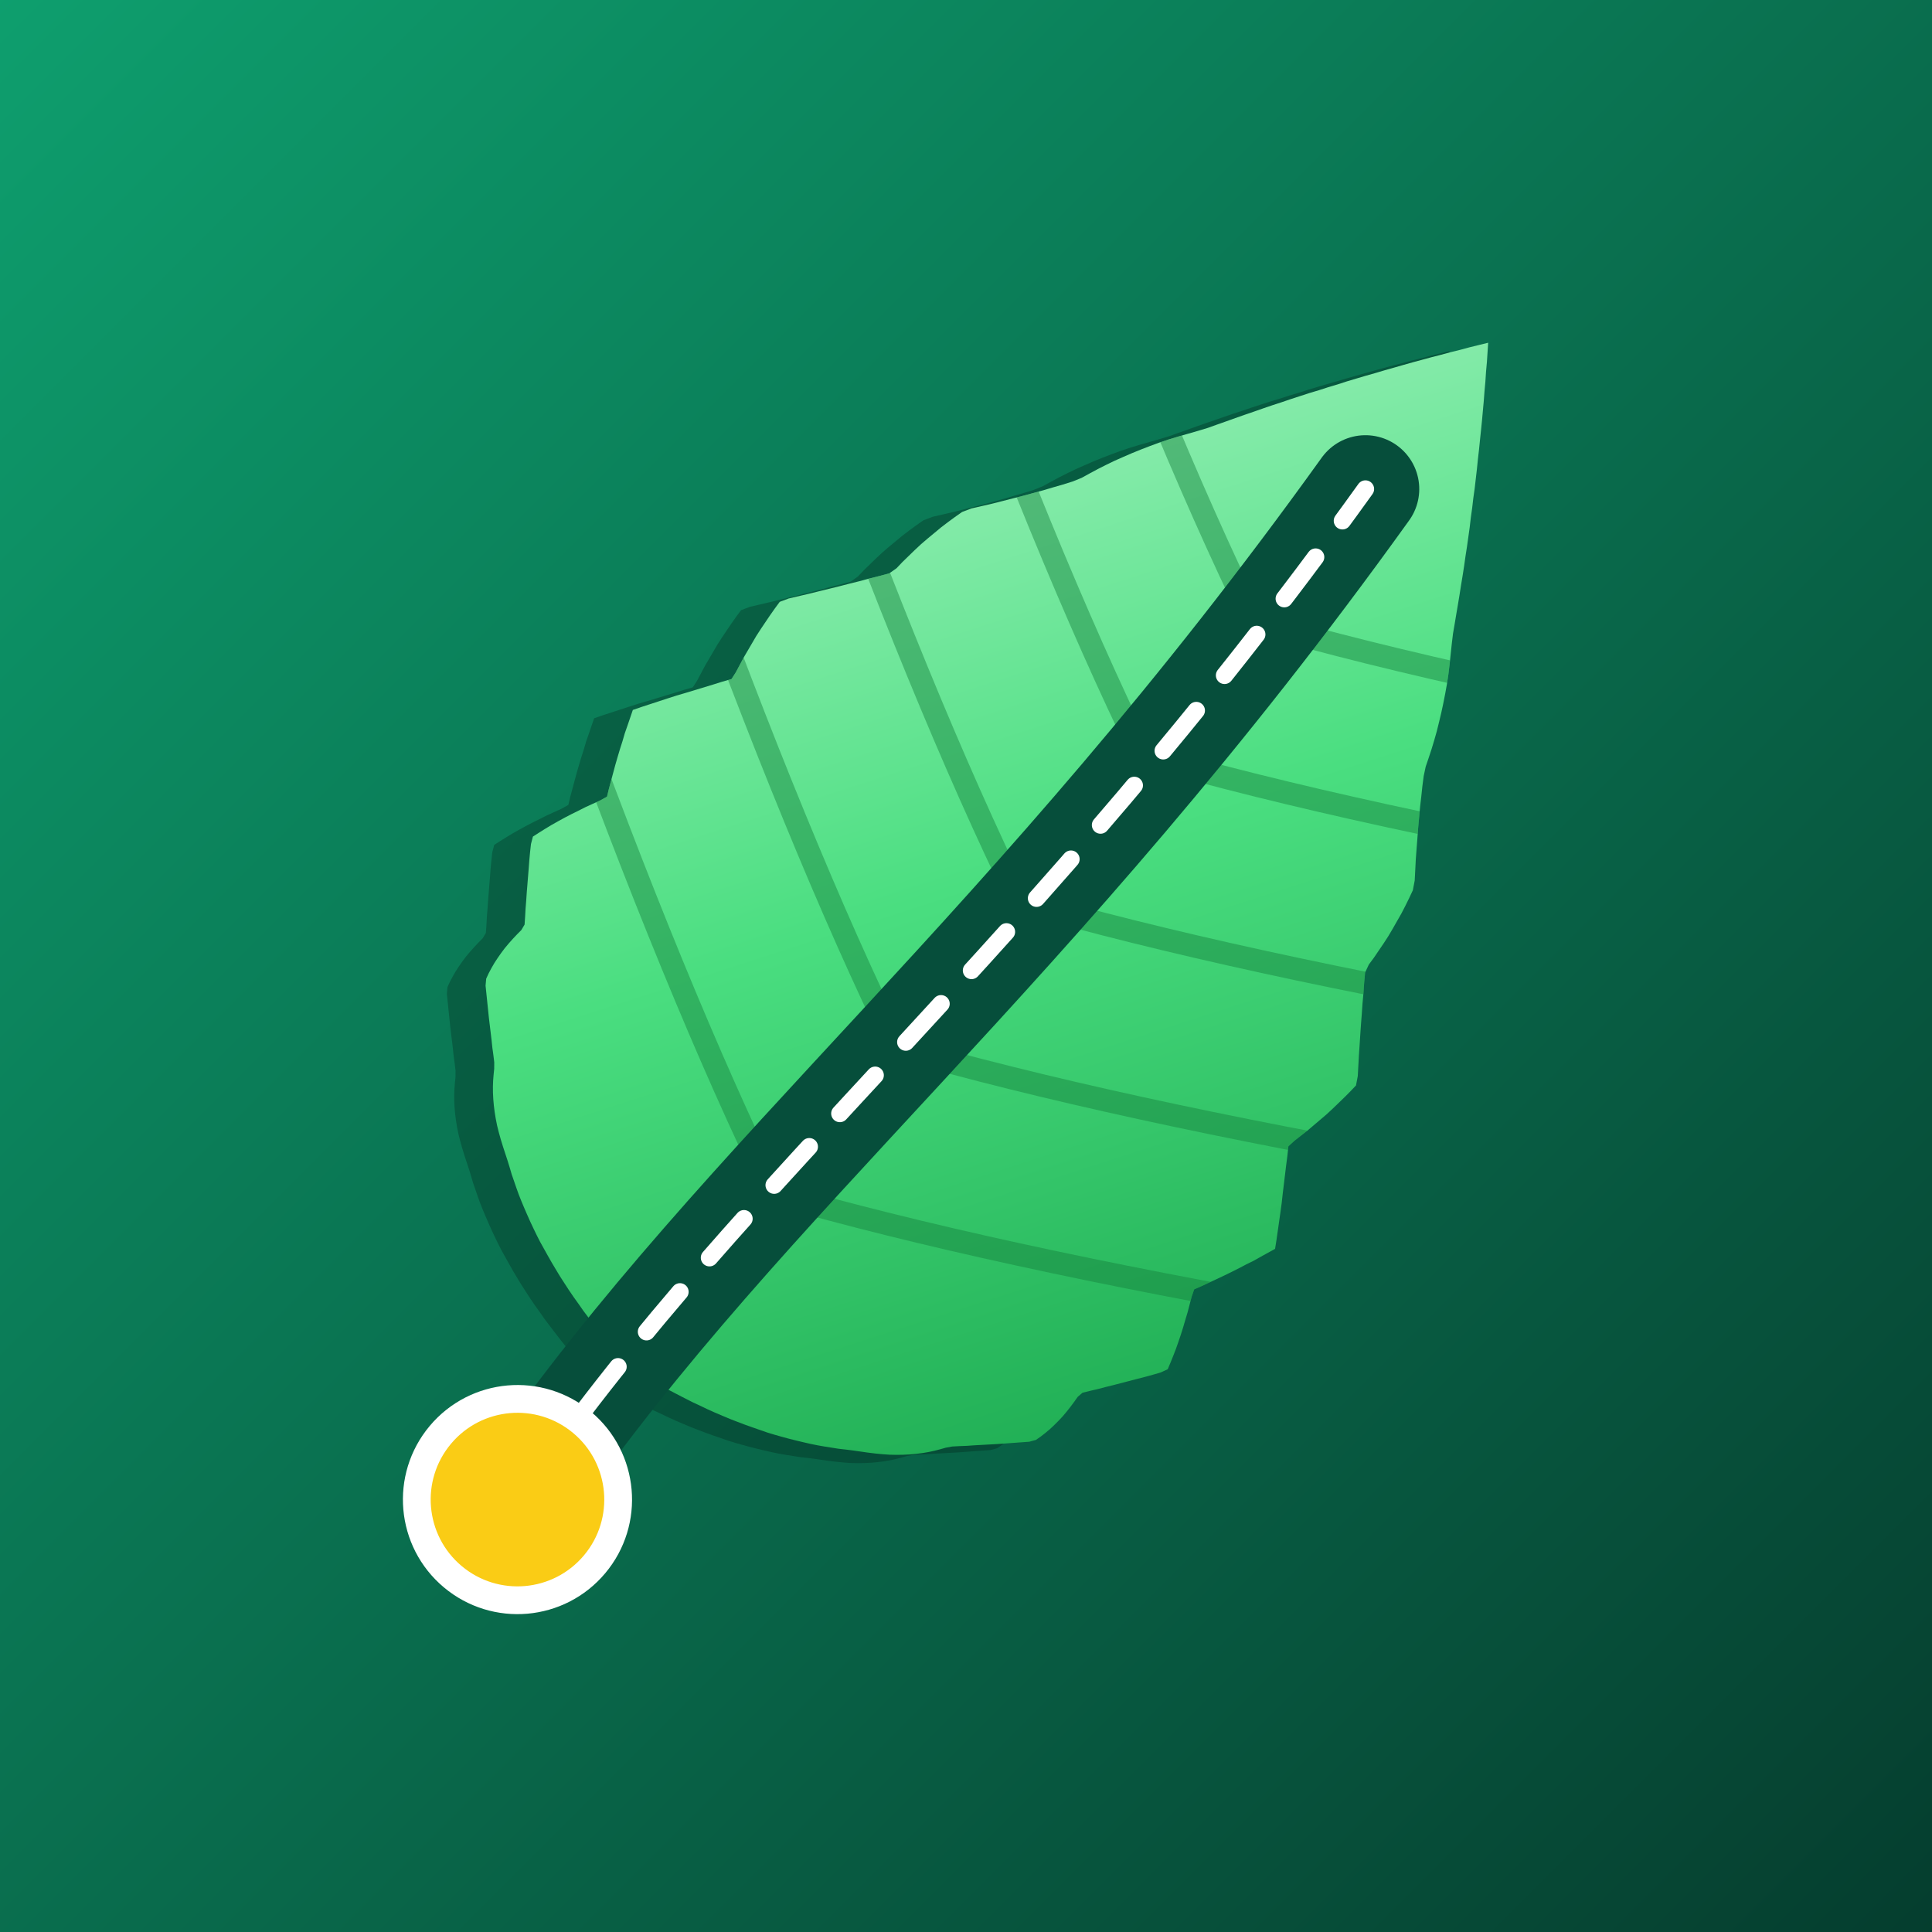
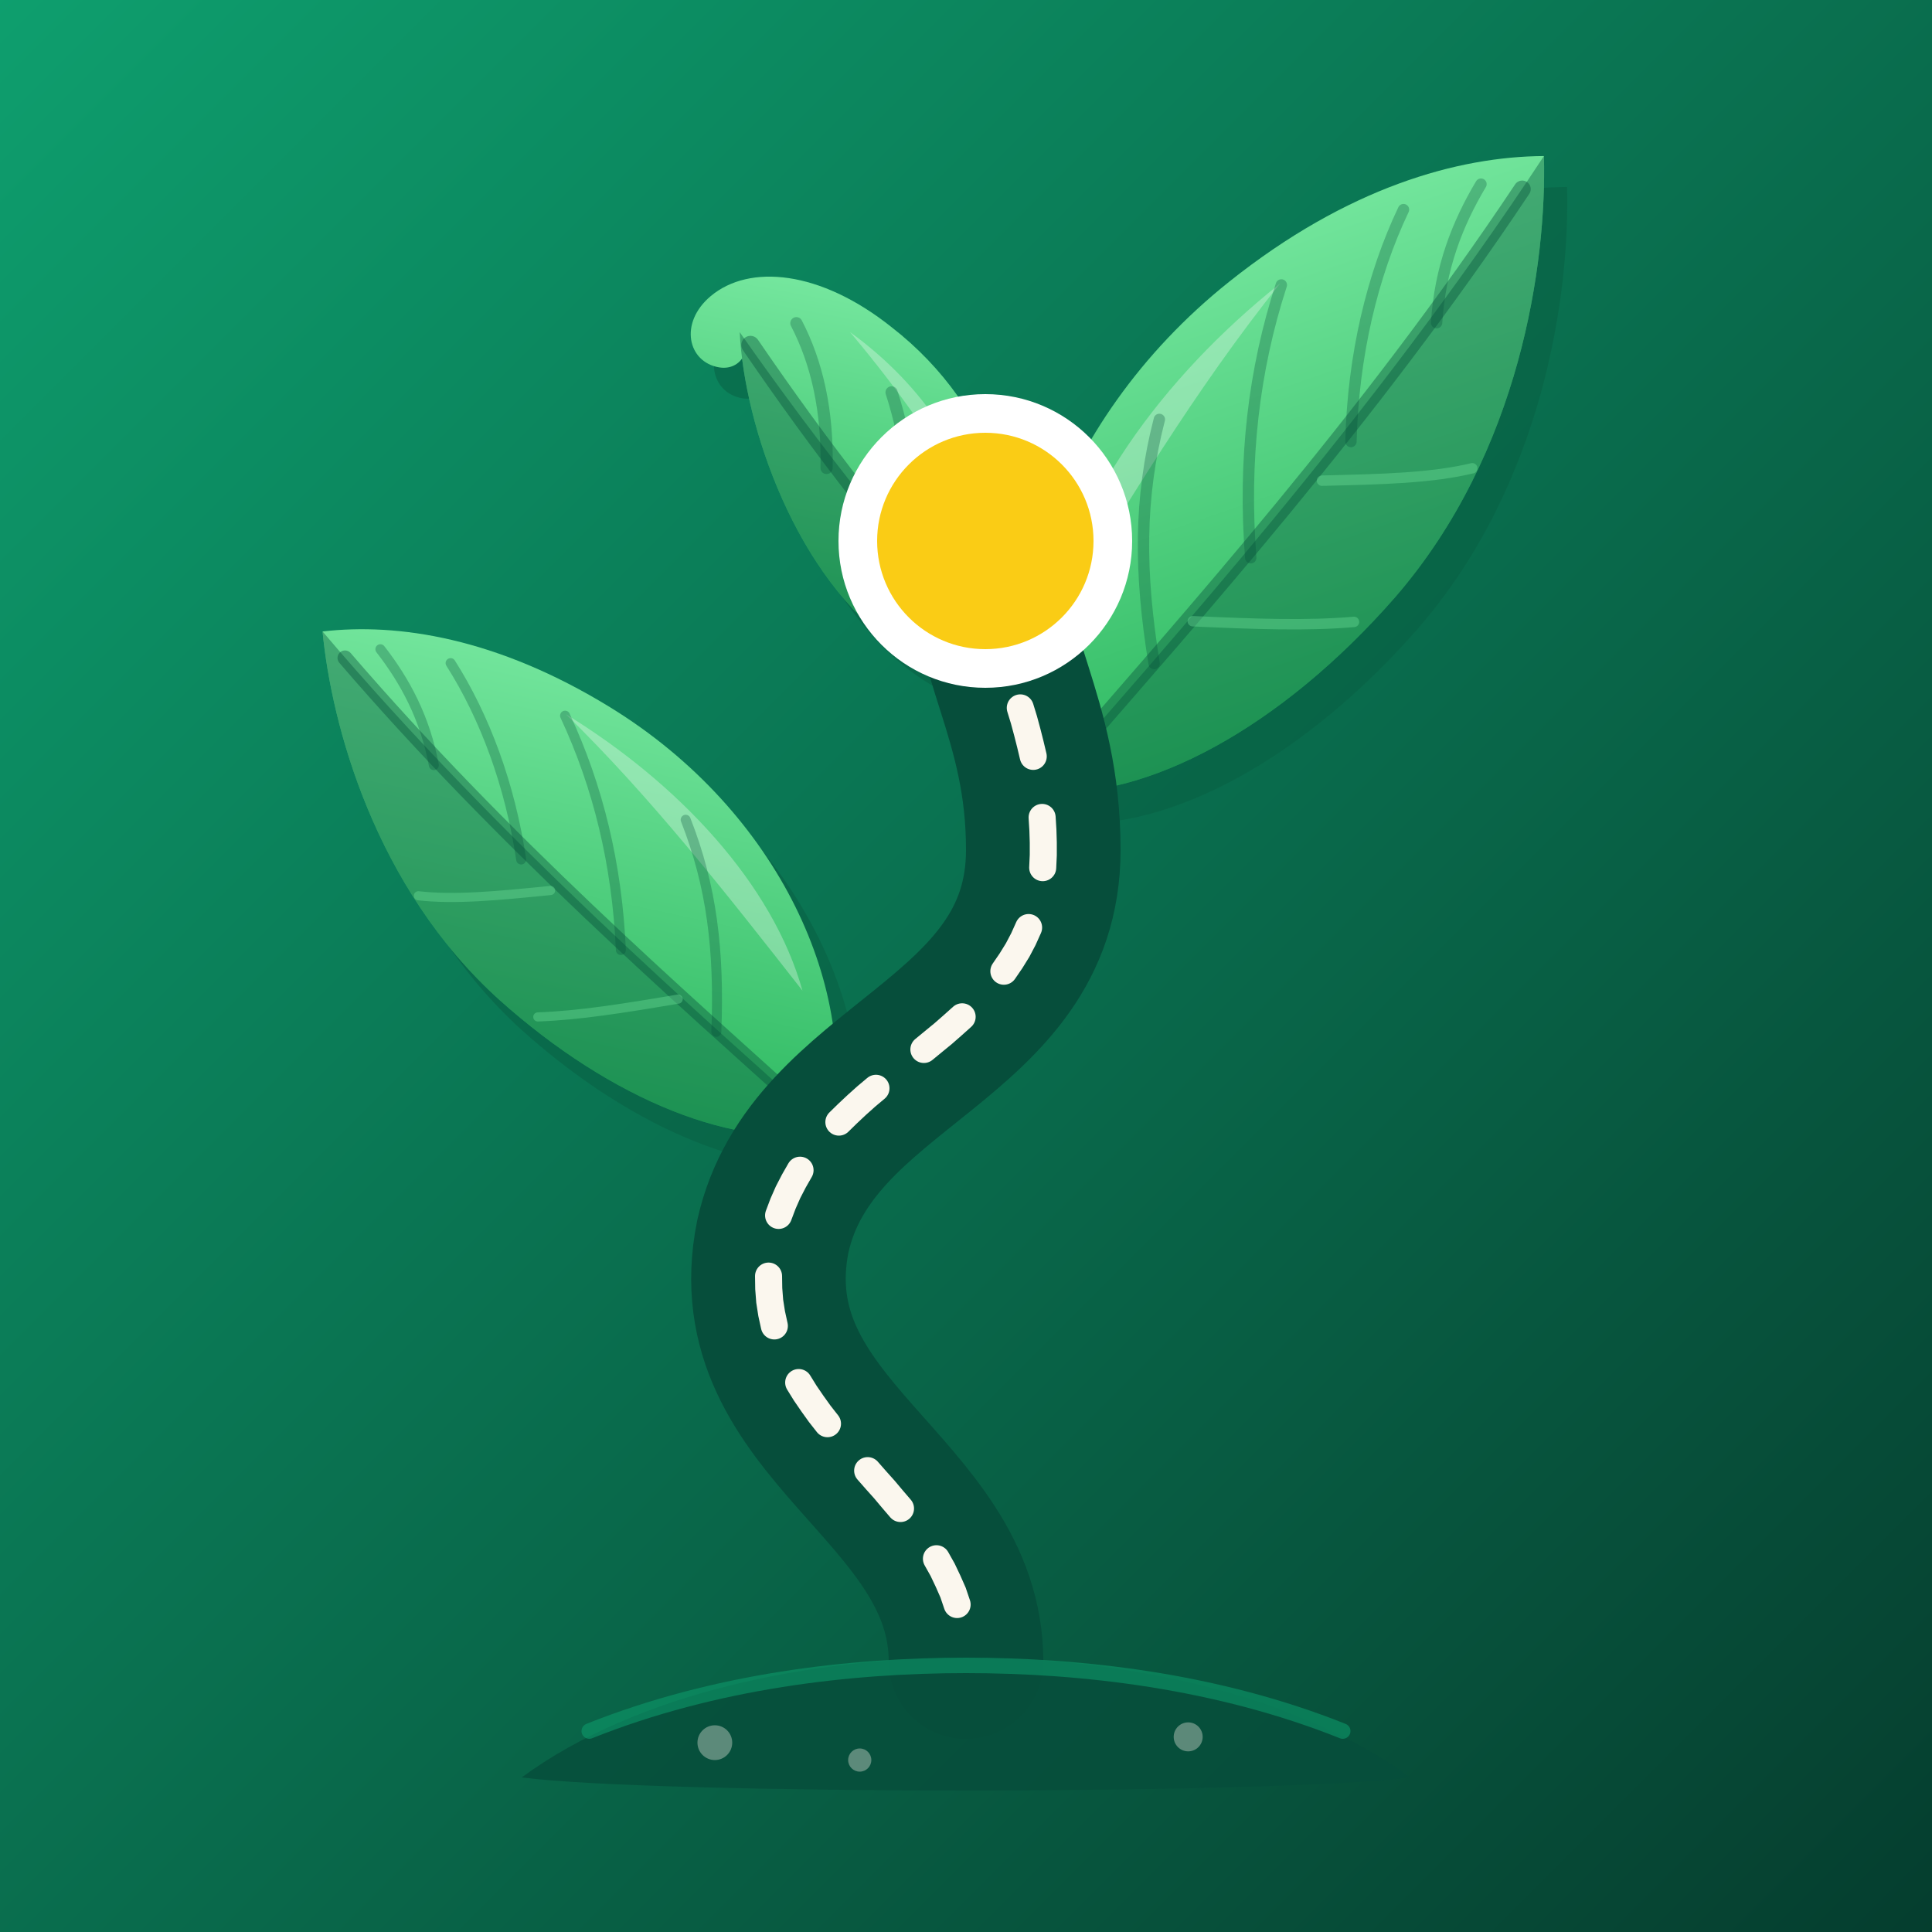
- <svg xmlns="http://www.w3.org/2000/svg" viewBox="0 0 1024 1024">
+ <svg xmlns="http://www.w3.org/2000/svg" viewBox="0 0 100 100">
  <defs>
    <linearGradient id="bg" x1="0" y1="0" x2="1" y2="1">
      <stop offset="0" stop-color="#0E9F6E" />
      <stop offset="1" stop-color="#053D2E" />
    </linearGradient>
-     <linearGradient id="leaf" x1="0" y1="0" x2="1" y2="1">
-       <stop offset="0" stop-color="#BBF7D0" />
-       <stop offset="0.5" stop-color="#4ADE80" />
-       <stop offset="1" stop-color="#16A34A" />
+     <linearGradient id="leaf" x1="0" y1="1" x2="0.85" y2="0">
+       <stop offset="0" stop-color="#24B359" />
+       <stop offset="1" stop-color="#77E8A0" />
    </linearGradient>
-     <clipPath id="leafclip">
-       <path d="M0.0,330.0 L5.4,329.2 L10.7,328.4 L15.9,327.5 L21.0,326.6 L26.1,325.6 L31.1,324.5 L36.0,323.4 L40.8,322.3 L45.6,321.0 L50.3,319.8 L54.9,318.5 L59.5,317.1 L64.0,315.7 L68.4,314.2 L72.7,312.7 L77.0,311.1 L81.2,309.5 L85.4,307.9 L89.4,306.2 L93.4,304.4 L97.3,302.6 L101.2,300.7 L105.0,298.8 L108.7,296.9 L112.4,294.9 L116.0,292.8 L119.5,290.7 L123.0,288.6 L126.3,286.4 L129.7,284.2 L133.4,281.9 L137.1,279.6 L140.8,277.2 L144.3,274.8 L147.6,272.4 L150.7,269.9 L153.6,267.4 L156.4,264.8 L159.0,262.2 L161.5,259.5 L163.8,256.8 L165.9,254.1 L167.9,251.3 L169.8,248.5 L172.2,245.6 L175.3,242.7 L178.5,239.8 L181.6,236.8 L184.8,233.8 L188.0,230.8 L191.3,227.7 L194.5,224.6 L197.8,221.4 L201.1,218.2 L204.4,215.0 L206.7,211.7 L207.6,208.4 L208.3,205.1 L208.9,201.7 L209.3,198.3 L209.6,194.9 L209.8,191.4 L209.8,187.9 L209.7,184.4 L209.5,180.8 L209.2,177.2 L209.8,173.6 L212.5,169.9 L215.2,166.3 L217.9,162.5 L220.6,158.8 L223.3,155.0 L226.0,151.2 L228.7,147.4 L231.5,143.5 L234.2,139.6 L236.8,135.7 L238.7,131.7 L237.5,127.8 L236.2,123.8 L234.8,119.7 L233.3,115.7 L231.7,111.6 L230.0,107.5 L228.2,103.4 L226.4,99.2 L224.4,95.0 L222.4,90.8 L220.8,86.6 L222.9,82.4 L224.9,78.1 L226.9,73.8 L228.9,69.5 L230.8,65.2 L232.7,60.8 L234.5,56.4 L236.4,52.1 L238.1,47.6 L239.8,43.2 L241.5,38.8 L238.8,34.3 L236.0,29.8 L233.2,25.3 L230.4,20.8 L227.5,16.2 L224.5,11.7 L221.5,7.1 L218.5,2.5 L215.5,-2.1 L212.5,-6.8 L209.4,-11.4 L210.0,-16.0 L211.0,-20.7 L212.0,-25.4 L212.8,-30.1 L213.6,-34.8 L214.4,-39.5 L215.0,-44.3 L215.5,-49.0 L216.0,-53.8 L216.4,-58.5 L216.7,-63.3 L214.0,-68.1 L210.4,-72.9 L206.8,-77.7 L203.3,-82.5 L199.7,-87.4 L196.2,-92.2 L192.7,-97.1 L189.2,-101.9 L185.8,-106.8 L182.3,-111.6 L178.9,-116.5 L177.6,-121.4 L177.3,-126.3 L176.8,-131.2 L176.3,-136.1 L175.7,-141.0 L174.9,-145.9 L174.0,-150.8 L173.1,-155.8 L172.0,-160.7 L170.8,-165.6 L169.5,-170.5 L166.7,-175.5 L163.0,-180.4 L159.3,-185.3 L155.7,-190.3 L152.2,-195.2 L148.6,-200.2 L145.2,-205.1 L141.8,-210.0 L138.5,-215.0 L135.2,-219.9 L132.0,-224.9 L129.4,-229.8 L127.5,-234.7 L125.5,-239.7 L123.4,-244.6 L121.2,-249.5 L118.8,-254.4 L116.3,-259.4 L113.7,-264.3 L111.0,-269.2 L108.2,-274.1 L105.2,-279.0 L102.0,-283.9 L98.7,-288.8 L95.4,-293.7 L92.2,-298.6 L89.4,-303.4 L86.5,-308.3 L83.7,-313.1 L80.8,-318.0 L77.9,-322.8 L75.0,-327.7 L72.1,-332.5 L69.1,-337.3 L66.2,-342.1 L63.2,-346.9 L60.2,-351.7 L57.1,-356.4 L54.1,-361.2 L51.0,-365.9 L48.0,-370.7 L44.9,-375.4 L41.8,-380.1 L38.6,-384.8 L35.5,-389.5 L32.3,-394.2 L29.2,-398.8 L26.0,-403.5 L22.8,-408.1 L19.6,-412.7 L16.3,-417.3 L13.1,-421.9 L9.8,-426.4 L6.6,-431.0 L3.3,-435.5 L0.0,-440.0 L0.0,-440.0 L-3.3,-435.5 L-6.6,-431.0 L-9.8,-426.4 L-13.1,-421.9 L-16.3,-417.3 L-19.6,-412.7 L-22.8,-408.1 L-26.0,-403.5 L-29.2,-398.8 L-32.3,-394.2 L-35.5,-389.5 L-38.6,-384.8 L-41.8,-380.1 L-44.9,-375.4 L-48.0,-370.7 L-51.0,-365.9 L-54.1,-361.2 L-57.1,-356.4 L-60.2,-351.7 L-63.2,-346.9 L-66.2,-342.1 L-69.1,-337.3 L-72.1,-332.5 L-75.0,-327.7 L-77.9,-322.8 L-80.8,-318.0 L-83.7,-313.1 L-86.5,-308.3 L-89.4,-303.4 L-92.2,-298.6 L-95.4,-293.7 L-98.7,-288.8 L-102.0,-283.9 L-105.2,-279.0 L-108.2,-274.1 L-111.0,-269.2 L-113.7,-264.3 L-116.3,-259.4 L-118.8,-254.4 L-121.2,-249.5 L-123.4,-244.6 L-125.5,-239.7 L-127.5,-234.7 L-129.4,-229.8 L-132.0,-224.9 L-135.2,-219.9 L-138.5,-215.0 L-141.8,-210.0 L-145.2,-205.1 L-148.6,-200.2 L-152.2,-195.2 L-155.7,-190.3 L-159.3,-185.3 L-163.0,-180.4 L-166.7,-175.5 L-169.5,-170.5 L-170.8,-165.6 L-172.0,-160.7 L-173.1,-155.8 L-174.0,-150.8 L-174.9,-145.9 L-175.7,-141.0 L-176.3,-136.1 L-176.8,-131.2 L-177.3,-126.3 L-177.6,-121.4 L-178.9,-116.5 L-182.3,-111.6 L-185.8,-106.8 L-189.2,-101.9 L-192.7,-97.1 L-196.2,-92.2 L-199.7,-87.4 L-203.3,-82.5 L-206.8,-77.7 L-210.4,-72.9 L-214.0,-68.1 L-216.7,-63.3 L-216.4,-58.5 L-216.0,-53.8 L-215.5,-49.0 L-215.0,-44.3 L-214.4,-39.5 L-213.6,-34.8 L-212.8,-30.1 L-212.0,-25.4 L-211.0,-20.7 L-210.0,-16.0 L-209.4,-11.4 L-212.5,-6.8 L-215.5,-2.1 L-218.5,2.5 L-221.5,7.1 L-224.5,11.7 L-227.5,16.2 L-230.4,20.8 L-233.2,25.3 L-236.0,29.8 L-238.8,34.3 L-241.5,38.8 L-239.8,43.2 L-238.1,47.6 L-236.4,52.1 L-234.5,56.4 L-232.7,60.8 L-230.8,65.2 L-228.9,69.5 L-226.9,73.8 L-224.9,78.1 L-222.9,82.4 L-220.8,86.6 L-222.4,90.8 L-224.4,95.0 L-226.4,99.2 L-228.2,103.4 L-230.0,107.5 L-231.7,111.6 L-233.3,115.7 L-234.8,119.7 L-236.2,123.8 L-237.5,127.8 L-238.7,131.7 L-236.8,135.7 L-234.2,139.6 L-231.5,143.5 L-228.7,147.4 L-226.0,151.2 L-223.3,155.0 L-220.6,158.8 L-217.9,162.5 L-215.2,166.3 L-212.5,169.9 L-209.8,173.6 L-209.2,177.2 L-209.5,180.8 L-209.7,184.4 L-209.8,187.9 L-209.8,191.4 L-209.6,194.9 L-209.3,198.3 L-208.9,201.7 L-208.3,205.1 L-207.6,208.4 L-206.7,211.7 L-204.4,215.0 L-201.1,218.2 L-197.8,221.4 L-194.5,224.6 L-191.3,227.7 L-188.0,230.8 L-184.8,233.8 L-181.6,236.8 L-178.5,239.8 L-175.3,242.7 L-172.2,245.6 L-169.8,248.5 L-167.9,251.3 L-165.9,254.1 L-163.8,256.8 L-161.5,259.5 L-159.0,262.2 L-156.4,264.8 L-153.6,267.4 L-150.7,269.9 L-147.6,272.4 L-144.3,274.8 L-140.8,277.2 L-137.1,279.6 L-133.4,281.9 L-129.7,284.2 L-126.3,286.4 L-123.0,288.6 L-119.5,290.7 L-116.0,292.8 L-112.4,294.9 L-108.7,296.9 L-105.0,298.8 L-101.2,300.7 L-97.3,302.6 L-93.4,304.4 L-89.4,306.2 L-85.4,307.9 L-81.2,309.5 L-77.0,311.1 L-72.7,312.7 L-68.4,314.2 L-64.0,315.7 L-59.5,317.1 L-54.9,318.5 L-50.3,319.8 L-45.6,321.0 L-40.8,322.3 L-36.0,323.4 L-31.1,324.5 L-26.1,325.6 L-21.0,326.6 L-15.9,327.5 L-10.7,328.4 L-5.4,329.2 L0.0,330.0Z" />
-     </clipPath>
  </defs>
-   <rect width="1024" height="1024" fill="url(#bg)" />
-   <g transform="translate(40.96 40.96) scale(0.92)">
-     <g transform="translate(530 490) rotate(40)">
-       <path d="M0.0,330.0 L5.4,329.2 L10.7,328.4 L15.9,327.5 L21.0,326.6 L26.1,325.6 L31.1,324.5 L36.0,323.4 L40.8,322.3 L45.6,321.0 L50.3,319.8 L54.9,318.5 L59.5,317.1 L64.0,315.7 L68.4,314.2 L72.7,312.7 L77.0,311.1 L81.2,309.5 L85.4,307.9 L89.4,306.2 L93.4,304.4 L97.3,302.6 L101.2,300.7 L105.0,298.8 L108.7,296.9 L112.4,294.9 L116.0,292.8 L119.5,290.7 L123.0,288.6 L126.3,286.4 L129.7,284.2 L133.4,281.9 L137.1,279.6 L140.8,277.2 L144.3,274.8 L147.6,272.4 L150.7,269.9 L153.6,267.4 L156.4,264.8 L159.0,262.2 L161.5,259.5 L163.8,256.8 L165.9,254.1 L167.9,251.3 L169.8,248.5 L172.2,245.6 L175.3,242.7 L178.5,239.8 L181.6,236.8 L184.8,233.8 L188.0,230.8 L191.3,227.7 L194.5,224.6 L197.8,221.4 L201.1,218.2 L204.4,215.0 L206.7,211.7 L207.6,208.4 L208.3,205.1 L208.9,201.7 L209.3,198.3 L209.6,194.9 L209.8,191.4 L209.8,187.9 L209.7,184.4 L209.5,180.8 L209.2,177.2 L209.8,173.6 L212.5,169.9 L215.2,166.3 L217.9,162.5 L220.6,158.8 L223.3,155.0 L226.0,151.2 L228.7,147.4 L231.5,143.5 L234.2,139.6 L236.8,135.7 L238.7,131.7 L237.5,127.8 L236.2,123.8 L234.8,119.7 L233.3,115.7 L231.7,111.6 L230.0,107.5 L228.2,103.4 L226.4,99.2 L224.4,95.0 L222.4,90.8 L220.8,86.6 L222.9,82.4 L224.9,78.1 L226.9,73.8 L228.9,69.5 L230.8,65.2 L232.7,60.8 L234.5,56.4 L236.4,52.1 L238.1,47.6 L239.8,43.2 L241.5,38.8 L238.8,34.3 L236.0,29.8 L233.2,25.3 L230.4,20.8 L227.5,16.2 L224.5,11.7 L221.5,7.1 L218.5,2.5 L215.5,-2.1 L212.5,-6.8 L209.4,-11.4 L210.0,-16.0 L211.0,-20.7 L212.0,-25.4 L212.8,-30.1 L213.6,-34.8 L214.4,-39.5 L215.0,-44.3 L215.5,-49.0 L216.0,-53.8 L216.4,-58.5 L216.7,-63.3 L214.0,-68.1 L210.4,-72.9 L206.8,-77.7 L203.3,-82.5 L199.7,-87.4 L196.2,-92.2 L192.7,-97.1 L189.2,-101.9 L185.8,-106.8 L182.3,-111.6 L178.9,-116.5 L177.6,-121.4 L177.3,-126.3 L176.8,-131.2 L176.3,-136.1 L175.7,-141.0 L174.9,-145.9 L174.0,-150.8 L173.1,-155.8 L172.0,-160.7 L170.8,-165.6 L169.5,-170.5 L166.7,-175.5 L163.0,-180.4 L159.3,-185.3 L155.7,-190.3 L152.2,-195.2 L148.6,-200.2 L145.2,-205.1 L141.8,-210.0 L138.5,-215.0 L135.2,-219.9 L132.0,-224.9 L129.4,-229.8 L127.5,-234.7 L125.5,-239.7 L123.4,-244.6 L121.2,-249.5 L118.8,-254.4 L116.3,-259.4 L113.7,-264.3 L111.0,-269.2 L108.2,-274.1 L105.2,-279.0 L102.0,-283.9 L98.7,-288.8 L95.4,-293.7 L92.2,-298.6 L89.4,-303.4 L86.5,-308.3 L83.7,-313.1 L80.8,-318.0 L77.9,-322.8 L75.0,-327.7 L72.1,-332.5 L69.1,-337.3 L66.2,-342.1 L63.2,-346.9 L60.2,-351.7 L57.1,-356.4 L54.1,-361.2 L51.0,-365.9 L48.0,-370.7 L44.9,-375.4 L41.8,-380.1 L38.6,-384.8 L35.5,-389.5 L32.3,-394.2 L29.2,-398.8 L26.0,-403.5 L22.8,-408.1 L19.6,-412.7 L16.3,-417.3 L13.1,-421.9 L9.8,-426.4 L6.6,-431.0 L3.3,-435.5 L0.0,-440.0 L0.0,-440.0 L-3.3,-435.5 L-6.6,-431.0 L-9.8,-426.4 L-13.1,-421.9 L-16.3,-417.3 L-19.6,-412.7 L-22.8,-408.1 L-26.0,-403.5 L-29.2,-398.8 L-32.3,-394.2 L-35.5,-389.5 L-38.6,-384.8 L-41.8,-380.1 L-44.9,-375.4 L-48.0,-370.7 L-51.0,-365.9 L-54.1,-361.2 L-57.1,-356.4 L-60.2,-351.7 L-63.2,-346.9 L-66.2,-342.1 L-69.1,-337.3 L-72.1,-332.5 L-75.0,-327.7 L-77.9,-322.8 L-80.8,-318.0 L-83.7,-313.1 L-86.5,-308.3 L-89.4,-303.4 L-92.2,-298.6 L-95.4,-293.7 L-98.7,-288.8 L-102.0,-283.9 L-105.2,-279.0 L-108.2,-274.1 L-111.0,-269.2 L-113.7,-264.3 L-116.3,-259.4 L-118.8,-254.4 L-121.2,-249.5 L-123.4,-244.6 L-125.5,-239.7 L-127.5,-234.7 L-129.4,-229.8 L-132.0,-224.9 L-135.2,-219.9 L-138.5,-215.0 L-141.8,-210.0 L-145.2,-205.1 L-148.6,-200.2 L-152.2,-195.2 L-155.7,-190.3 L-159.3,-185.3 L-163.0,-180.4 L-166.7,-175.5 L-169.5,-170.5 L-170.8,-165.6 L-172.0,-160.7 L-173.1,-155.8 L-174.0,-150.8 L-174.9,-145.9 L-175.7,-141.0 L-176.3,-136.1 L-176.8,-131.2 L-177.3,-126.3 L-177.6,-121.4 L-178.9,-116.5 L-182.3,-111.6 L-185.8,-106.8 L-189.2,-101.9 L-192.7,-97.1 L-196.2,-92.2 L-199.7,-87.4 L-203.3,-82.5 L-206.8,-77.7 L-210.4,-72.9 L-214.0,-68.1 L-216.7,-63.3 L-216.4,-58.5 L-216.0,-53.8 L-215.5,-49.0 L-215.0,-44.3 L-214.4,-39.5 L-213.6,-34.8 L-212.8,-30.1 L-212.0,-25.4 L-211.0,-20.7 L-210.0,-16.0 L-209.4,-11.4 L-212.5,-6.8 L-215.5,-2.1 L-218.5,2.5 L-221.5,7.1 L-224.5,11.7 L-227.5,16.2 L-230.4,20.8 L-233.2,25.3 L-236.0,29.8 L-238.8,34.3 L-241.5,38.8 L-239.8,43.2 L-238.1,47.6 L-236.4,52.1 L-234.5,56.4 L-232.7,60.8 L-230.8,65.2 L-228.9,69.5 L-226.9,73.8 L-224.9,78.1 L-222.9,82.4 L-220.8,86.6 L-222.4,90.8 L-224.4,95.0 L-226.4,99.2 L-228.2,103.4 L-230.0,107.5 L-231.7,111.6 L-233.3,115.7 L-234.8,119.7 L-236.2,123.8 L-237.5,127.8 L-238.7,131.7 L-236.8,135.7 L-234.2,139.6 L-231.5,143.5 L-228.7,147.4 L-226.0,151.2 L-223.3,155.0 L-220.6,158.8 L-217.9,162.5 L-215.2,166.3 L-212.5,169.9 L-209.8,173.6 L-209.2,177.2 L-209.5,180.8 L-209.7,184.4 L-209.8,187.9 L-209.8,191.4 L-209.6,194.9 L-209.3,198.3 L-208.9,201.7 L-208.3,205.1 L-207.6,208.4 L-206.7,211.7 L-204.4,215.0 L-201.1,218.2 L-197.8,221.4 L-194.5,224.6 L-191.3,227.7 L-188.0,230.8 L-184.8,233.8 L-181.6,236.8 L-178.5,239.8 L-175.3,242.7 L-172.2,245.6 L-169.8,248.5 L-167.9,251.3 L-165.9,254.1 L-163.8,256.8 L-161.5,259.5 L-159.0,262.2 L-156.4,264.8 L-153.6,267.4 L-150.7,269.9 L-147.6,272.4 L-144.3,274.8 L-140.8,277.2 L-137.1,279.6 L-133.4,281.9 L-129.7,284.2 L-126.3,286.4 L-123.0,288.6 L-119.5,290.7 L-116.0,292.8 L-112.4,294.9 L-108.7,296.9 L-105.0,298.8 L-101.2,300.7 L-97.3,302.6 L-93.4,304.4 L-89.4,306.2 L-85.4,307.9 L-81.2,309.5 L-77.0,311.1 L-72.7,312.7 L-68.4,314.2 L-64.0,315.7 L-59.5,317.1 L-54.9,318.5 L-50.3,319.8 L-45.6,321.0 L-40.8,322.3 L-36.0,323.4 L-31.1,324.5 L-26.1,325.6 L-21.0,326.6 L-15.9,327.5 L-10.7,328.4 L-5.4,329.2 L0.0,330.0Z" transform="translate(-14 18)" fill="#011C14" fill-opacity="0.3" />
-       <path d="M0.0,330.0 L5.4,329.2 L10.7,328.4 L15.9,327.5 L21.0,326.6 L26.1,325.6 L31.1,324.5 L36.0,323.4 L40.8,322.3 L45.6,321.0 L50.3,319.8 L54.9,318.5 L59.5,317.1 L64.0,315.7 L68.4,314.2 L72.7,312.7 L77.0,311.1 L81.2,309.5 L85.4,307.9 L89.4,306.2 L93.4,304.4 L97.3,302.6 L101.2,300.7 L105.0,298.8 L108.7,296.9 L112.4,294.9 L116.0,292.8 L119.5,290.7 L123.0,288.6 L126.3,286.4 L129.7,284.2 L133.4,281.9 L137.1,279.6 L140.8,277.2 L144.3,274.8 L147.6,272.4 L150.7,269.9 L153.6,267.4 L156.4,264.8 L159.0,262.2 L161.5,259.5 L163.8,256.8 L165.9,254.1 L167.9,251.3 L169.8,248.5 L172.2,245.6 L175.3,242.7 L178.5,239.8 L181.6,236.8 L184.8,233.8 L188.0,230.8 L191.3,227.7 L194.5,224.6 L197.8,221.4 L201.1,218.2 L204.4,215.0 L206.7,211.7 L207.6,208.4 L208.3,205.1 L208.9,201.7 L209.3,198.3 L209.6,194.9 L209.8,191.4 L209.8,187.9 L209.7,184.4 L209.5,180.8 L209.2,177.2 L209.8,173.6 L212.5,169.9 L215.2,166.3 L217.9,162.5 L220.6,158.8 L223.3,155.0 L226.0,151.2 L228.7,147.4 L231.5,143.5 L234.2,139.6 L236.8,135.7 L238.7,131.7 L237.5,127.8 L236.2,123.8 L234.8,119.7 L233.3,115.7 L231.7,111.6 L230.0,107.5 L228.2,103.4 L226.4,99.2 L224.4,95.0 L222.4,90.8 L220.8,86.6 L222.9,82.4 L224.9,78.1 L226.9,73.8 L228.9,69.5 L230.8,65.2 L232.7,60.8 L234.5,56.4 L236.4,52.1 L238.1,47.6 L239.8,43.2 L241.5,38.8 L238.8,34.3 L236.0,29.8 L233.2,25.3 L230.4,20.8 L227.5,16.2 L224.5,11.7 L221.5,7.1 L218.5,2.5 L215.5,-2.1 L212.5,-6.8 L209.4,-11.4 L210.0,-16.0 L211.0,-20.7 L212.0,-25.4 L212.8,-30.1 L213.6,-34.8 L214.4,-39.5 L215.0,-44.3 L215.5,-49.0 L216.0,-53.8 L216.4,-58.5 L216.7,-63.3 L214.0,-68.1 L210.4,-72.9 L206.8,-77.7 L203.3,-82.5 L199.7,-87.4 L196.2,-92.2 L192.7,-97.1 L189.2,-101.9 L185.8,-106.8 L182.3,-111.6 L178.9,-116.5 L177.6,-121.4 L177.3,-126.3 L176.8,-131.2 L176.3,-136.1 L175.7,-141.0 L174.9,-145.9 L174.0,-150.8 L173.1,-155.8 L172.0,-160.7 L170.8,-165.6 L169.5,-170.5 L166.7,-175.5 L163.0,-180.4 L159.3,-185.3 L155.7,-190.3 L152.2,-195.2 L148.6,-200.2 L145.2,-205.1 L141.8,-210.0 L138.5,-215.0 L135.2,-219.9 L132.0,-224.9 L129.4,-229.8 L127.5,-234.7 L125.5,-239.7 L123.4,-244.6 L121.2,-249.5 L118.8,-254.4 L116.3,-259.4 L113.7,-264.3 L111.0,-269.2 L108.2,-274.1 L105.2,-279.0 L102.0,-283.9 L98.7,-288.8 L95.4,-293.7 L92.2,-298.6 L89.4,-303.4 L86.5,-308.3 L83.7,-313.1 L80.8,-318.0 L77.9,-322.8 L75.0,-327.7 L72.1,-332.5 L69.1,-337.3 L66.2,-342.1 L63.2,-346.9 L60.2,-351.7 L57.1,-356.4 L54.1,-361.2 L51.0,-365.9 L48.0,-370.7 L44.9,-375.4 L41.8,-380.1 L38.6,-384.8 L35.5,-389.5 L32.3,-394.2 L29.2,-398.8 L26.0,-403.5 L22.8,-408.1 L19.6,-412.7 L16.3,-417.3 L13.1,-421.9 L9.8,-426.4 L6.6,-431.0 L3.3,-435.5 L0.0,-440.0 L0.0,-440.0 L-3.3,-435.5 L-6.6,-431.0 L-9.8,-426.4 L-13.1,-421.9 L-16.3,-417.3 L-19.6,-412.7 L-22.8,-408.1 L-26.0,-403.5 L-29.2,-398.8 L-32.3,-394.2 L-35.5,-389.5 L-38.6,-384.8 L-41.8,-380.1 L-44.9,-375.4 L-48.0,-370.7 L-51.0,-365.9 L-54.1,-361.2 L-57.1,-356.4 L-60.2,-351.7 L-63.2,-346.9 L-66.2,-342.1 L-69.1,-337.3 L-72.1,-332.5 L-75.0,-327.7 L-77.9,-322.8 L-80.8,-318.0 L-83.7,-313.1 L-86.5,-308.3 L-89.4,-303.4 L-92.2,-298.6 L-95.4,-293.7 L-98.7,-288.8 L-102.0,-283.9 L-105.2,-279.0 L-108.2,-274.1 L-111.0,-269.2 L-113.7,-264.3 L-116.3,-259.4 L-118.8,-254.4 L-121.2,-249.5 L-123.4,-244.6 L-125.5,-239.7 L-127.5,-234.7 L-129.4,-229.8 L-132.0,-224.9 L-135.2,-219.9 L-138.5,-215.0 L-141.8,-210.0 L-145.2,-205.1 L-148.6,-200.2 L-152.2,-195.2 L-155.7,-190.3 L-159.3,-185.3 L-163.0,-180.4 L-166.7,-175.5 L-169.5,-170.5 L-170.8,-165.6 L-172.0,-160.7 L-173.1,-155.8 L-174.0,-150.8 L-174.9,-145.9 L-175.7,-141.0 L-176.3,-136.1 L-176.8,-131.2 L-177.3,-126.3 L-177.6,-121.4 L-178.9,-116.5 L-182.3,-111.6 L-185.8,-106.8 L-189.2,-101.9 L-192.7,-97.1 L-196.2,-92.2 L-199.7,-87.4 L-203.3,-82.5 L-206.8,-77.7 L-210.4,-72.9 L-214.0,-68.1 L-216.7,-63.3 L-216.4,-58.5 L-216.0,-53.8 L-215.5,-49.0 L-215.0,-44.3 L-214.4,-39.5 L-213.6,-34.8 L-212.8,-30.1 L-212.0,-25.4 L-211.0,-20.7 L-210.0,-16.0 L-209.4,-11.4 L-212.5,-6.8 L-215.5,-2.1 L-218.5,2.5 L-221.5,7.1 L-224.5,11.7 L-227.5,16.2 L-230.4,20.8 L-233.2,25.3 L-236.0,29.8 L-238.8,34.3 L-241.5,38.8 L-239.8,43.2 L-238.1,47.6 L-236.4,52.1 L-234.5,56.4 L-232.7,60.8 L-230.8,65.2 L-228.9,69.5 L-226.9,73.8 L-224.9,78.1 L-222.9,82.4 L-220.8,86.6 L-222.4,90.8 L-224.4,95.0 L-226.4,99.2 L-228.2,103.4 L-230.0,107.5 L-231.7,111.6 L-233.3,115.7 L-234.8,119.7 L-236.2,123.8 L-237.5,127.8 L-238.7,131.7 L-236.8,135.7 L-234.2,139.6 L-231.5,143.5 L-228.7,147.4 L-226.0,151.2 L-223.3,155.0 L-220.6,158.8 L-217.9,162.5 L-215.2,166.3 L-212.5,169.9 L-209.8,173.6 L-209.2,177.2 L-209.5,180.8 L-209.7,184.4 L-209.8,187.9 L-209.8,191.4 L-209.6,194.9 L-209.3,198.3 L-208.9,201.7 L-208.3,205.1 L-207.6,208.4 L-206.7,211.7 L-204.4,215.0 L-201.1,218.2 L-197.8,221.4 L-194.5,224.6 L-191.3,227.7 L-188.0,230.8 L-184.8,233.8 L-181.6,236.8 L-178.5,239.8 L-175.3,242.7 L-172.2,245.6 L-169.8,248.5 L-167.9,251.3 L-165.9,254.1 L-163.8,256.8 L-161.5,259.5 L-159.0,262.2 L-156.4,264.8 L-153.6,267.4 L-150.7,269.9 L-147.6,272.4 L-144.3,274.8 L-140.8,277.2 L-137.1,279.6 L-133.4,281.9 L-129.7,284.2 L-126.3,286.4 L-123.0,288.6 L-119.5,290.7 L-116.0,292.8 L-112.4,294.9 L-108.7,296.9 L-105.0,298.8 L-101.2,300.7 L-97.3,302.6 L-93.4,304.4 L-89.4,306.2 L-85.4,307.9 L-81.2,309.5 L-77.0,311.1 L-72.7,312.7 L-68.4,314.2 L-64.0,315.7 L-59.5,317.1 L-54.9,318.5 L-50.3,319.8 L-45.6,321.0 L-40.8,322.3 L-36.0,323.4 L-31.1,324.5 L-26.1,325.6 L-21.0,326.6 L-15.9,327.5 L-10.7,328.4 L-5.4,329.2 L0.0,330.0Z" fill="url(#leaf)" />
-       <g clip-path="url(#leafclip)">
-         <path d="M0,200 Q117,148 286,50" stroke="#15803D" stroke-opacity="0.45" stroke-width="13" fill="none" stroke-linecap="round" />
-         <path d="M0,200 Q-117,148 -286,50" stroke="#15803D" stroke-opacity="0.45" stroke-width="13" fill="none" stroke-linecap="round" />
-         <path d="M0,90 Q117,38 286,-60" stroke="#15803D" stroke-opacity="0.45" stroke-width="13" fill="none" stroke-linecap="round" />
-         <path d="M0,90 Q-117,38 -286,-60" stroke="#15803D" stroke-opacity="0.45" stroke-width="13" fill="none" stroke-linecap="round" />
-         <path d="M0,-20 Q117,-72 286,-170" stroke="#15803D" stroke-opacity="0.45" stroke-width="13" fill="none" stroke-linecap="round" />
-         <path d="M0,-20 Q-117,-72 -286,-170" stroke="#15803D" stroke-opacity="0.45" stroke-width="13" fill="none" stroke-linecap="round" />
-         <path d="M0,-130 Q117,-182 286,-280" stroke="#15803D" stroke-opacity="0.45" stroke-width="13" fill="none" stroke-linecap="round" />
-         <path d="M0,-130 Q-117,-182 -286,-280" stroke="#15803D" stroke-opacity="0.45" stroke-width="13" fill="none" stroke-linecap="round" />
-         <path d="M0,-230 Q117,-282 286,-380" stroke="#15803D" stroke-opacity="0.45" stroke-width="13" fill="none" stroke-linecap="round" />
-         <path d="M0,-230 Q-117,-282 -286,-380" stroke="#15803D" stroke-opacity="0.45" stroke-width="13" fill="none" stroke-linecap="round" />
-       </g>
-       <path d="M0,420 C-20,200 25,0 0,-330" stroke="#064E3B" stroke-width="62" fill="none" stroke-linecap="round" />
-       <path d="M0,420 C-20,200 25,0 0,-330" stroke="#FFFFFF" stroke-width="10" fill="none" stroke-dasharray="30 26" stroke-linecap="round" />
-       <circle cx="0" cy="430" r="58" fill="#FACC15" stroke="#FFFFFF" stroke-width="16" />
+   <rect width="100" height="100" fill="url(#bg)" />
+   <g transform="translate(0 0) scale(1)">
+     <g transform="translate(1.2 1.6) translate(42.96 58.56) rotate(213) scale(0.86 -0.86)">
+       <path d="M0 0 C3 -8 13 -14.5 25 -14.2 C33 -14 38.5 -11.5 42 -8.6 C38.5 -4.2 31 2.6 21 4.2 C12 5.6 4 4 0 0 Z" fill="#085E42" fill-opacity="0.5" />
    </g>
+     <g transform="translate(42.96 58.56) rotate(213) scale(0.86 -0.86)">
+       <path d="M0 0 C3 -8 13 -14.5 25 -14.2 C33 -14 38.5 -11.5 42 -8.6 C38.5 -4.2 31 2.6 21 4.2 C12 5.6 4 4 0 0 Z" fill="url(#leaf)" />
+       <path d="M0 0 C10 -1.6 26 -3.8 42 -8.6 C38.5 -4.2 31 2.6 21 4.2 C12 5.6 4 4 0 0 Z" fill="#085E42" fill-opacity="0.42" />
+       <path d="M6 -6.2 C11 -10.6 19 -12.6 27 -12.4 C20 -11 13 -8.6 6 -6.2 Z" fill="#FFFFFF" fill-opacity="0.3" />
+       <path d="M2 -0.3 C12 -1.9 26 -3.9 40 -8" stroke="#064E3B" stroke-opacity="0.4" stroke-width="0.9" fill="none" stroke-linecap="round" />
+       <path d="M9 -1.3 C11.5 -5.5 14 -8.5 17.5 -11" stroke="#064E3B" stroke-opacity="0.3" stroke-width="0.6" fill="none" stroke-linecap="round" />
+       <path d="M16.5 -2.3 C19.5 -6.5 23 -9.8 27 -12.3" stroke="#064E3B" stroke-opacity="0.3" stroke-width="0.6" fill="none" stroke-linecap="round" />
+       <path d="M24.5 -3.6 C27.5 -7 31 -9.6 34.5 -11.2" stroke="#064E3B" stroke-opacity="0.3" stroke-width="0.6" fill="none" stroke-linecap="round" />
+       <path d="M32 -5.5 C34 -7.6 36.2 -8.8 38.5 -9.6" stroke="#064E3B" stroke-opacity="0.3" stroke-width="0.6" fill="none" stroke-linecap="round" />
+       <path d="M12 -1.7 C14.5 0.6 16.5 2.4 18.5 3.8" stroke="#77E8A0" stroke-opacity="0.35" stroke-width="0.55" fill="none" stroke-linecap="round" />
+       <path d="M22 -3 C24.5 -1 26.5 0.6 28.5 1.6" stroke="#77E8A0" stroke-opacity="0.35" stroke-width="0.55" fill="none" stroke-linecap="round" />
+     </g>
+     <g transform="translate(1.2 1.6) translate(53.80 40.99) rotate(-40) scale(0.98 0.98)">
+       <path d="M0 0 C3 -8 13 -14.5 25 -14.2 C33 -14 38.5 -11.5 42 -8.6 C38.5 -4.2 31 2.6 21 4.2 C12 5.6 4 4 0 0 Z" fill="#085E42" fill-opacity="0.5" />
+     </g>
+     <g transform="translate(53.80 40.99) rotate(-40) scale(0.98 0.98)">
+       <path d="M0 0 C3 -8 13 -14.5 25 -14.2 C33 -14 38.5 -11.5 42 -8.6 C38.5 -4.2 31 2.6 21 4.2 C12 5.6 4 4 0 0 Z" fill="url(#leaf)" />
+       <path d="M0 0 C10 -1.6 26 -3.8 42 -8.6 C38.5 -4.2 31 2.6 21 4.2 C12 5.6 4 4 0 0 Z" fill="#085E42" fill-opacity="0.42" />
+       <path d="M6 -6.2 C11 -10.6 19 -12.6 27 -12.4 C20 -11 13 -8.6 6 -6.2 Z" fill="#FFFFFF" fill-opacity="0.3" />
+       <path d="M2 -0.3 C12 -1.9 26 -3.9 40 -8" stroke="#064E3B" stroke-opacity="0.4" stroke-width="0.9" fill="none" stroke-linecap="round" />
+       <path d="M9 -1.3 C11.5 -5.5 14 -8.5 17.5 -11" stroke="#064E3B" stroke-opacity="0.3" stroke-width="0.6" fill="none" stroke-linecap="round" />
+       <path d="M16.5 -2.3 C19.5 -6.5 23 -9.8 27 -12.3" stroke="#064E3B" stroke-opacity="0.3" stroke-width="0.6" fill="none" stroke-linecap="round" />
+       <path d="M24.5 -3.6 C27.5 -7 31 -9.6 34.5 -11.2" stroke="#064E3B" stroke-opacity="0.3" stroke-width="0.6" fill="none" stroke-linecap="round" />
+       <path d="M32 -5.5 C34 -7.6 36.2 -8.8 38.5 -9.6" stroke="#064E3B" stroke-opacity="0.3" stroke-width="0.6" fill="none" stroke-linecap="round" />
+       <path d="M12 -1.7 C14.5 0.6 16.5 2.4 18.5 3.8" stroke="#77E8A0" stroke-opacity="0.35" stroke-width="0.55" fill="none" stroke-linecap="round" />
+       <path d="M22 -3 C24.5 -1 26.5 0.6 28.5 1.6" stroke="#77E8A0" stroke-opacity="0.35" stroke-width="0.55" fill="none" stroke-linecap="round" />
+     </g>
+     <g transform="translate(1.2 1.6) translate(52.16 34.54) rotate(216) scale(1.05 -1.05)">
+       <path d="M0 0 C2.5 -6 8 -10 14.5 -10.2 C19 -10.4 22 -8.6 22.6 -6.2 C23.1 -4.2 21.6 -2.9 20.2 -3.6 C19.2 -4.1 19.4 -5.4 20.4 -5.6 C17.5 -2 11 2.6 5 2.4 C2.4 2.3 0.8 1.4 0 0 Z" fill="#085E42" fill-opacity="0.5" />
+     </g>
+     <g transform="translate(52.16 34.54) rotate(216) scale(1.05 -1.05)">
+       <path d="M0 0 C2.5 -6 8 -10 14.5 -10.2 C19 -10.4 22 -8.6 22.6 -6.2 C23.1 -4.2 21.6 -2.9 20.2 -3.6 C19.2 -4.1 19.4 -5.4 20.4 -5.6 C17.5 -2 11 2.6 5 2.4 C2.4 2.3 0.8 1.4 0 0 Z" fill="url(#leaf)" />
+       <path d="M0 0 C7 -1.4 14 -3.4 20.4 -5.6 C17.5 -2 11 2.6 5 2.4 C2.4 2.3 0.8 1.4 0 0 Z" fill="#085E42" fill-opacity="0.42" />
+       <path d="M4.5 -4.6 C8 -7.6 12 -8.8 16 -8.8 C12 -7.8 8.5 -6.6 4.5 -4.6 Z" fill="#FFFFFF" fill-opacity="0.3" />
+       <path d="M1.5 -0.3 C8 -1.6 14 -3.4 19.6 -5.4" stroke="#064E3B" stroke-opacity="0.4" stroke-width="0.9" fill="none" stroke-linecap="round" />
+       <path d="M7 -1.2 C8.6 -4 10.4 -6 12.6 -7.6" stroke="#064E3B" stroke-opacity="0.3" stroke-width="0.6" fill="none" stroke-linecap="round" />
+       <path d="M13 -2.7 C14.6 -5 16.4 -6.6 18.4 -7.6" stroke="#064E3B" stroke-opacity="0.3" stroke-width="0.6" fill="none" stroke-linecap="round" />
+     </g>
+     <path d="M50 86 C50 77 38 74 40 64 C42 55 54 54 54 44 C54 37 51 34 51 28" stroke="#064E3B" stroke-width="8" stroke-linecap="round" fill="none" />
+     <path d="M49.54 83.05 L49.33 82.43 L49.07 81.84 L48.79 81.25 L48.47 80.68 M46.61 78.08 L46.19 77.59 L45.77 77.09 L45.34 76.61 L44.91 76.12 M42.83 73.69 L42.43 73.18 L42.05 72.65 L41.68 72.11 L41.34 71.56 M40.08 68.63 L39.94 67.99 L39.84 67.35 L39.79 66.70 L39.78 66.05 M40.30 62.91 L40.53 62.30 L40.79 61.71 L41.09 61.13 L41.41 60.57 M43.42 58.08 L43.88 57.63 L44.36 57.18 L44.84 56.75 L45.34 56.33 M47.82 54.32 L48.33 53.90 L48.83 53.49 L49.32 53.06 L49.80 52.63 M51.96 50.27 L52.33 49.73 L52.67 49.18 L52.97 48.61 L53.24 48.01 M53.97 44.91 L54.00 44.26 L54.00 43.61 L53.98 42.96 L53.94 42.31 M53.48 39.15 L53.33 38.52 L53.17 37.89 L53.00 37.26 L52.81 36.64" stroke="#FBF7EE" stroke-width="1.4" stroke-linecap="round" fill="none" />
+     <circle cx="51" cy="28" r="7.6" fill="#FFFFFF" />
+     <circle cx="51" cy="28" r="5.6" fill="#FACC15" />
+     <path d="M27 92 C33 87.6 42 85.8 50 85.8 C58 85.8 67 87.6 73 92 C66 92.9 34 92.9 27 92 Z" fill="#064E3B" fill-opacity="0.85" />
+     <path d="M30.5 89.6 C37 87 44 86.2 50 86.2 C56 86.2 63 87 69.5 89.6" stroke="#0E9F6E" stroke-opacity="0.55" stroke-width="0.8" stroke-linecap="round" fill="none" />
+     <circle cx="37" cy="90.2" r="0.9" fill="#FBF7EE" fill-opacity="0.35" />
+     <circle cx="61.5" cy="89.9" r="0.75" fill="#FBF7EE" fill-opacity="0.35" />
+     <circle cx="44.5" cy="91.1" r="0.6" fill="#FBF7EE" fill-opacity="0.35" />
  </g>
</svg>
